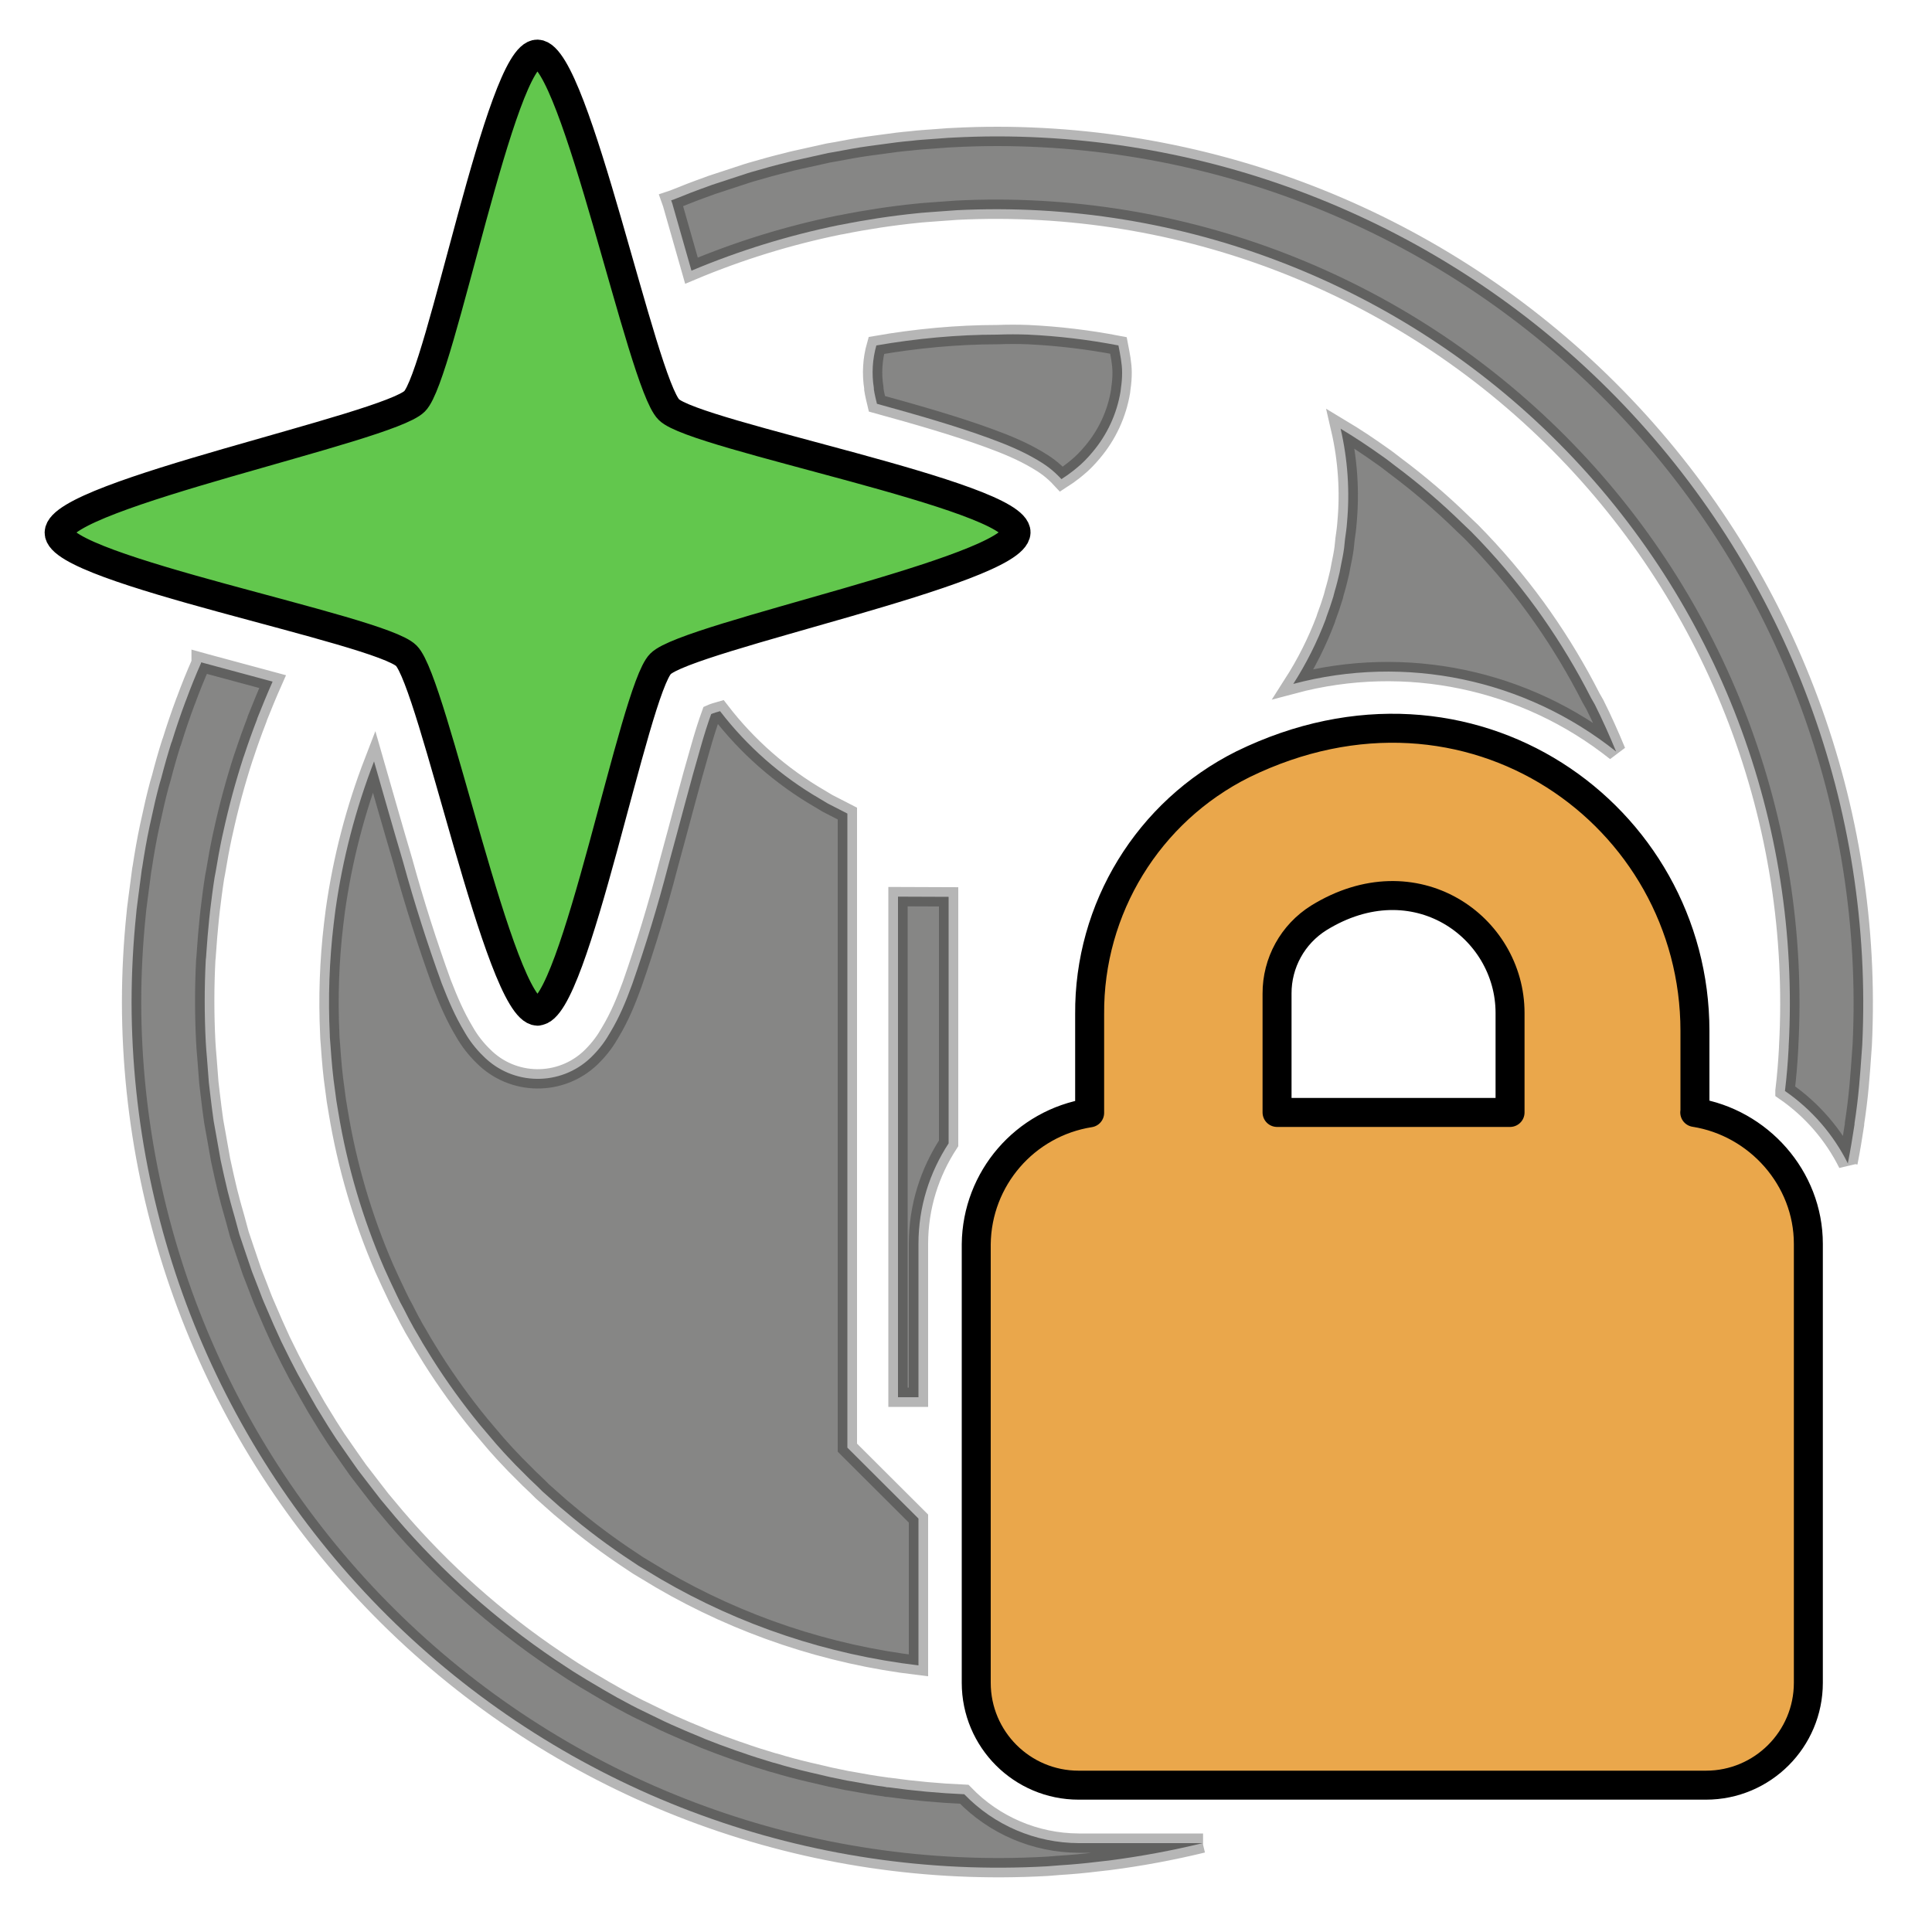
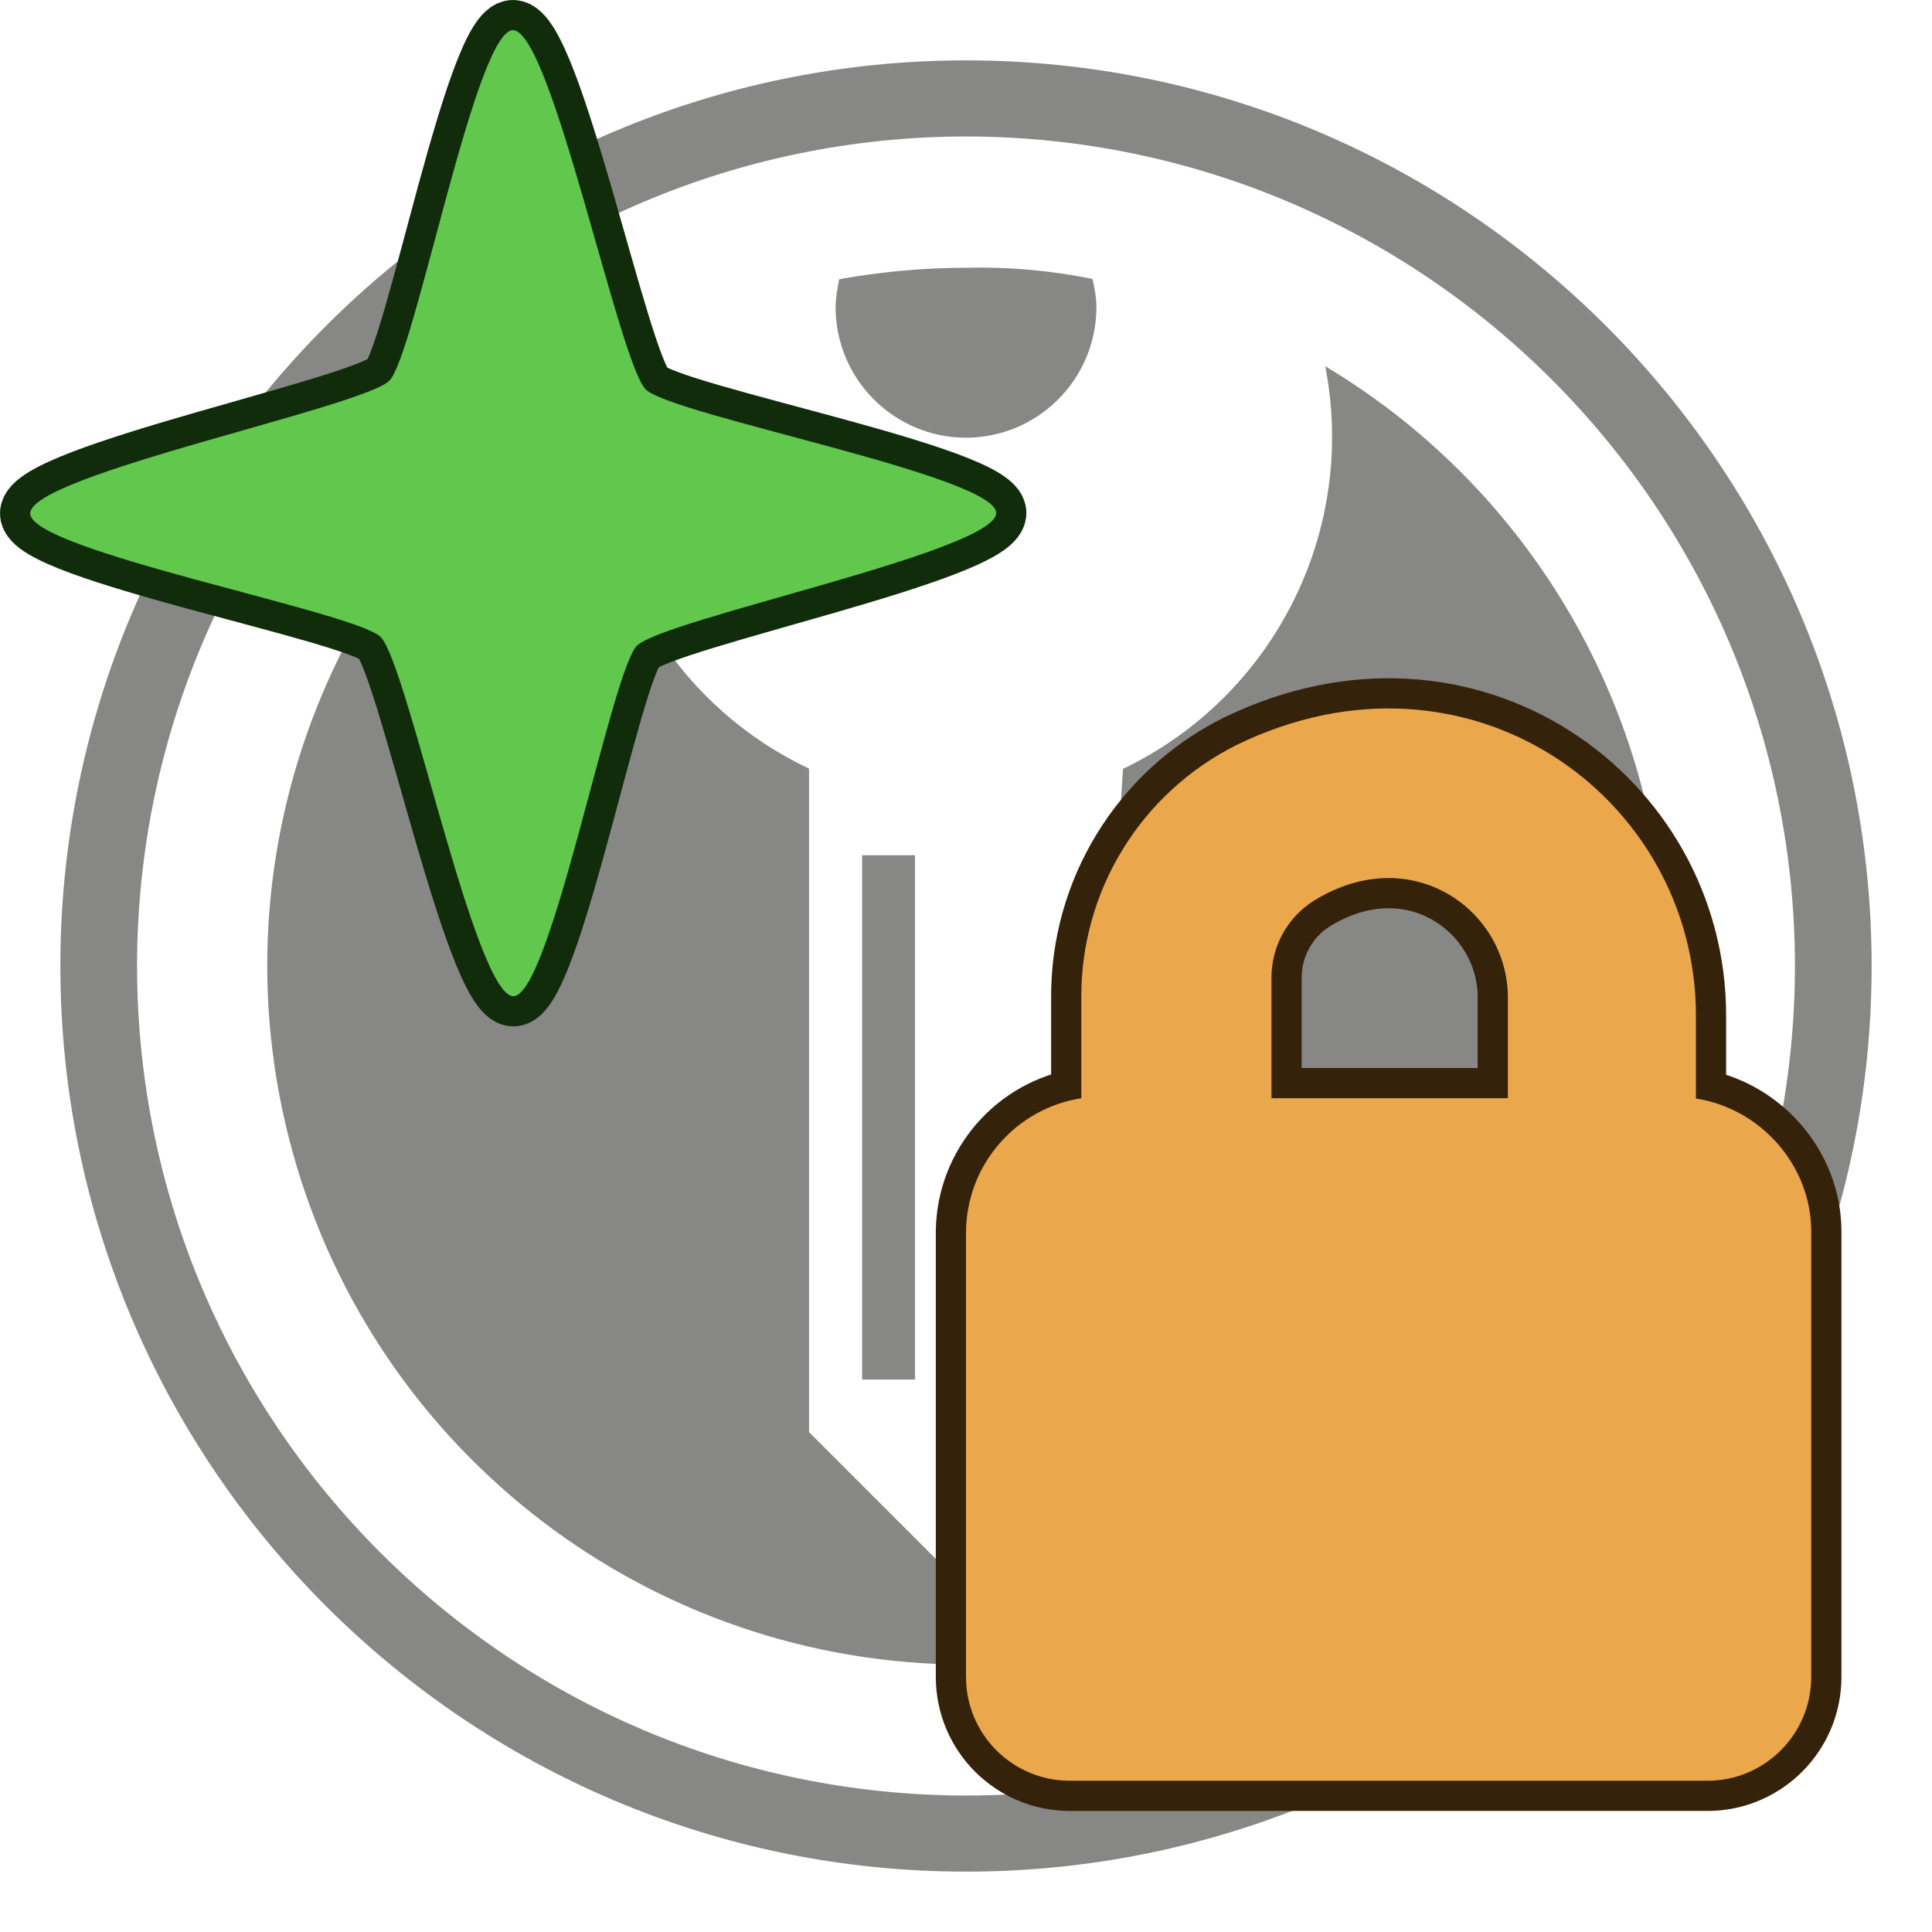
- <svg xmlns="http://www.w3.org/2000/svg" xmlns:xlink="http://www.w3.org/1999/xlink" xml:space="preserve" version="1.1" viewBox="0 0 100 100" id="svg2">
-   <defs id="defs23">
-     <linearGradient id="SVGID_2_-3" gradientUnits="userSpaceOnUse" x1="73.8" y1="1532.14" x2="73.8" y2="1574" gradientTransform="translate(3.8 -1480.3)">
-       <stop offset="0" style="stop-color:#eaa74b;stop-opacity:1" id="stop373" />
-       <stop offset="1" style="stop-color:#ac6f25;stop-opacity:1" id="stop375" />
-     </linearGradient>
-     <linearGradient xlink:href="#linearGradient4316" id="linearGradient5199" x1="53.24" y1="12.75" x2="53.24" y2="86.36" gradientUnits="userSpaceOnUse" gradientTransform="translate(-50.41 11.36)" />
-     <linearGradient id="linearGradient4316">
-       <stop id="stop4318" offset="0" style="stop-color:#226e23;stop-opacity:1" />
-       <stop id="stop4320" offset="1" style="stop-color:#63ab3a;stop-opacity:1" />
-     </linearGradient>
-   </defs>
-   <linearGradient id="SVGID_1_" gradientUnits="userSpaceOnUse" x1="50.27" y1="-1470.94" x2="49.7" y2="-1392.79" gradientTransform="matrix(1 0 0 -1 -50.2 -1373.16)">
-     <stop offset="0" style="stop-color:gray" id="stop4" />
-     <stop offset="1" style="stop-color:#4b4b4d" id="stop6" />
-   </linearGradient>
-   <linearGradient id="SVGID_2_" gradientUnits="userSpaceOnUse" x1="73.8" y1="1532.14" x2="73.8" y2="1574" gradientTransform="translate(-2.73 -1488.34)">
-     <stop offset="0" style="stop-color:#d69029" id="stop11" />
-     <stop offset="1" style="stop-color:#af7125" id="stop13" />
-   </linearGradient>
-   <g stroke="#0c0c0c" stroke-opacity=".8" id="g11474" style="display:inline">
-     <g id="layer12" style="display:inline">
-       <path d="M51.63 7.06c-.76 0-1.52.02-2.27.06-.34.01-.69.05-1.03.07-.39.03-.78.05-1.17.1-.48.04-.96.1-1.44.17l-.74.1c-.6.08-1.18.19-1.76.3l-.35.06-1.84.41-.27.07c-.62.15-1.24.32-1.85.5l-.2.06-1.86.61-.16.06c-.62.22-1.22.45-1.83.7l-.12.04.06.17.99 3.47a40.66 40.66 0 0 1 7.64-2.36l.12-.02a40.71 40.71 0 0 1 3.9-.59c.36-.04.74-.06 1.11-.09l.97-.07a41.08 41.08 0 0 1 43.05 43.3v.05c-.04.75-.1 1.49-.19 2.23v.01a9.97 9.97 0 0 1 3.26 3.76v-.05c.13-.66.24-1.32.34-1.98v-.06c.1-.65.18-1.3.24-1.96l.07-.85.09-1.25A44.87 44.87 0 0 0 51.63 7.06zm1.6 10.26c-.53-.02-1.07-.02-1.6 0-2.06 0-4.21.2-6.27.56a5.1 5.1 0 0 0-.13 2.2v.07c.04.26.1.5.16.75 2.07.57 4.12 1.16 5.81 1.78.9.33 1.68.65 2.48 1.12.39.23.8.5 1.26 1 .22-.14.43-.29.62-.44l.16-.13c.3-.24.57-.52.82-.82A6.5 6.5 0 0 0 58 20.26l.02-.18c.04-.26.06-.52.06-.8 0-.46-.1-.93-.19-1.4a32.9 32.9 0 0 0-4.67-.56zm16.16 4.87a15.32 15.32 0 0 1 .33 4.87c-.02.28-.06.56-.1.83l-.05.48c-.04.3-.1.59-.16.88l-.07.37c-.08.34-.16.67-.26 1l-.06.23v.01a18 18 0 0 1-.37 1.09l-.03.1a17.98 17.98 0 0 1-1.68 3.35 18.97 18.97 0 0 1 16.71 3.5c-.34-.82-.7-1.63-1.1-2.43l-.2-.35a34.94 34.94 0 0 0-2.51-4.18l-.32-.45a34.8 34.8 0 0 0-3.37-3.97l-.42-.4a34.67 34.67 0 0 0-3.53-3.02c-.21-.16-.42-.33-.64-.48-.7-.5-1.42-.98-2.17-1.43zm-58.98 12.1v.02a32.4 32.4 0 0 0-.78 1.93l-.04.1a38.4 38.4 0 0 0-.7 2.06l-.02.04c-.19.6-.36 1.2-.52 1.82l-.1.34c-.16.6-.3 1.2-.43 1.82l-.08.36c-.15.7-.27 1.4-.38 2.12l-.02.1-.19 1.45c-.03.28-.08.56-.1.84a44.88 44.88 0 0 0-.24 4.59A44.87 44.87 0 0 0 54.2 96.6l.63-.05c.65-.04 1.3-.1 1.95-.18l.62-.07a44.84 44.84 0 0 0 4.85-.9h.02-6.44a8.27 8.27 0 0 1-5.92-2.53 41.14 41.14 0 0 1-3.92-.36c-.06 0-.11 0-.16-.02-.6-.08-1.18-.18-1.76-.29l-.24-.04a32.9 32.9 0 0 1-1.72-.38l-.22-.05c-.6-.14-1.2-.3-1.79-.48l-.09-.02c-.57-.17-1.14-.35-1.7-.55l-.21-.07a40.7 40.7 0 0 1-1.61-.6l-.23-.1c-.5-.2-1-.42-1.5-.64l-.35-.16-1.4-.68-.33-.17c-.48-.25-.95-.51-1.41-.78l-.27-.16c-.45-.26-.9-.53-1.34-.81l-.35-.23a41.23 41.23 0 0 1-8.36-7.2l-.47-.54-.77-.92-.48-.62-.7-.91-.45-.64-.68-.98-.4-.62-.62-1.01-.4-.7-.56-1-.4-.77-.47-.95-.39-.86-.41-.95c-.14-.31-.26-.63-.38-.95l-.33-.85-.35-1.03-.3-.89-.23-.85c-.1-.36-.21-.72-.3-1.09-.1-.35-.17-.72-.26-1.08l-.18-.82-.22-1.24-.14-.78c-.07-.46-.12-.93-.18-1.4l-.07-.6-.1-1.3c-.02-.27-.05-.53-.06-.8a41.54 41.54 0 0 1 0-4.24c.01-.12.03-.23.03-.35.04-.6.09-1.2.15-1.78l.05-.46c.07-.57.14-1.14.23-1.7l.05-.26c.1-.61.21-1.22.34-1.83l.05-.22a40.72 40.72 0 0 1 1.05-3.89l.03-.08c.21-.64.44-1.28.68-1.9v-.02c.26-.65.52-1.29.8-1.92l-3.52-.95-.18-.05zm26.86 2.52c-.14.04-.35.1-.46.15-.16.44-.35 1.02-.56 1.77-.49 1.67-1.06 3.88-1.66 6.07a78.9 78.9 0 0 1-1.87 6.15c-.33.9-.65 1.68-1.13 2.48-.23.4-.5.81-1 1.3a3.97 3.97 0 0 1-5.58-.07 5.65 5.65 0 0 1-.98-1.27c-.48-.8-.82-1.6-1.17-2.5a83.03 83.03 0 0 1-2-6.29c-.55-1.85-1.05-3.63-1.5-5.19a34.79 34.79 0 0 0-2 7.7l-.09.72a34.61 34.61 0 0 0-.2 5.73c0 .2.03.4.04.6.03.37.05.75.09 1.12l.06.56.15 1.13.1.6a34.37 34.37 0 0 0 2.38 8.08l.32.7.35.74c.1.22.22.44.34.66.14.27.27.54.42.8.1.2.21.37.32.56.16.28.32.56.5.84l.24.39a34.6 34.6 0 0 0 2.47 3.42l.84.99.18.2c.26.3.54.58.8.86l.3.3c.28.29.57.57.86.84l.24.24.9.8.3.25a34.58 34.58 0 0 0 3.46 2.59l.3.2 1.13.68.05.03a34.58 34.58 0 0 0 13.33 4.46v-7.6l-3.68-3.67V42.11l-1.03-.53-.4-.24a17.77 17.77 0 0 1-5.16-4.53zm9.21 9.6v25.91h1.06v-7.94c0-1.92.58-3.7 1.56-5.2V46.42z" display="inline" fill="#0f0f0d" fill-opacity=".5" stroke="#0c0c0c" stroke-opacity=".3" id="path11430" style="display:inline" />
-       <path d="M87.73 57.58v-4.22c0-11.15-11.61-19.56-23.4-13.8A14.34 14.34 0 0 0 56.4 52.5v5.1a6.96 6.96 0 0 0-5.87 6.8v22.7a5.3 5.3 0 0 0 5.3 5.3H88.3a5.3 5.3 0 0 0 5.3-5.3V64.38c0-3.4-2.58-6.28-5.88-6.8zm-9.58 0H66.1v-6.15a4.6 4.6 0 0 1 2.16-3.92c4.97-3.07 9.9.45 9.9 4.92v5.15z" display="inline" fill="#eaa74b" stroke="none" id="path11432" style="display:inline;fill-rule:evenodd;stroke:#000;stroke-width:1.5;stroke-linejoin:round;stroke-dasharray:none;stroke-opacity:1" />
-       <path d="M27.82 52.34c-1.96-.07-5.4-17.02-6.79-18.4C19.68 32.57 3 29.47 3.06 27.56c.06-1.96 17.02-5.4 18.4-6.79 1.35-1.35 4.46-18.03 6.36-17.97 1.96.06 5.4 17.02 6.8 18.4 1.34 1.35 18.03 4.46 17.97 6.36-.07 1.96-17.02 5.4-18.4 6.8-1.36 1.34-4.46 18.03-6.37 17.97z" display="inline" fill="#62c74d" stroke="none" style="display:inline;fill:#62c74d;fill-opacity:1;stroke:#000;stroke-width:1.5;stroke-linecap:round;stroke-linejoin:round;stroke-dasharray:none;stroke-opacity:1;paint-order:normal" id="path11434" />
+ <svg xmlns="http://www.w3.org/2000/svg" height="64" width="64" viewBox="0 0 64 64" xml:space="preserve">
+   <path style="display:inline;opacity:.5;fill:#0f0f0d;stroke-width:.493" d="M32 2C15.46 2 2 15.46 2 32s13.46 30 30 30 30-13.46 30-30S48.54 2 32 2Zm0 57.48A27.5 27.5 0 0 1 4.54 32 27.5 27.5 0 0 1 32 4.52 27.5 27.5 0 0 1 59.46 32 27.5 27.5 0 0 1 32 59.48zm11.9-47.35a12.2 12.2 0 0 1-6.7 13.34l-.32 5.13 3.7 3.7-3.7 3.69 2.44 2.44-2.44 2.44.32 4.57-5.2 5.2-5.2-5.2V25.46a12.1 12.1 0 0 1-6.94-10.95c0-.82.12-1.57.25-2.38a23.15 23.15 0 1 0 23.79 0zM32 14.5a4.33 4.33 0 0 0 4.32-4.32c0-.32-.06-.63-.13-.94A18.68 18.68 0 0 0 32 8.87c-1.38 0-2.82.13-4.2.38-.06.31-.12.62-.12.94A4.33 4.33 0 0 0 32 14.5zm-3.44 13.83h1.75V45.7h-1.75z" />
+   <g stroke="#0c0c0c" stroke-opacity=".8" style="display:inline;stroke-width:1;stroke:#34220a;stroke-opacity:1">
+     <g style="display:inline;stroke:#34220a;stroke-width:.846;stroke-opacity:1">
+       <path d="M17 33c-1.27-.04-3.5-11-4.39-11.9C11.74 20.25.96 18.24 1 17c.04-1.27 11-3.5 11.9-4.39C13.75 11.74 15.76.96 17 1c1.27.04 3.5 11 4.39 11.9.87.86 11.65 2.87 11.61 4.1-.04 1.27-11 3.5-11.9 4.39-.86.87-2.87 11.65-4.1 11.61z" display="inline" fill="#62c74d" stroke="none" style="display:inline;stroke:#102c0b;stroke-width:2;stroke-dasharray:none;stroke-opacity:1;paint-order:stroke fill markers" />
+     </g>
+     <g style="display:inline;stroke:#34220a;stroke-width:1;stroke-opacity:1">
+       <path d="M56.18 36.38v-2.74c0-7.24-7.55-12.7-15.22-8.96a9.3 9.3 0 0 0-5.14 8.4v3.3A4.52 4.52 0 0 0 32 40.79v14.76c0 1.9 1.54 3.44 3.44 3.44h21.12c1.9 0 3.44-1.54 3.44-3.44V40.8c0-2.2-1.68-4.08-3.82-4.41zm-6.23 0h-7.83v-4a3 3 0 0 1 1.4-2.54c3.23-2 6.43.3 6.43 3.2v3.34z" display="inline" fill="#eaa74b" stroke="none" style="display:inline;stroke:#34220a;stroke-width:2;stroke-linecap:round;stroke-linejoin:round;stroke-dasharray:none;stroke-opacity:1;paint-order:stroke fill markers" />
    </g>
  </g>
</svg>
